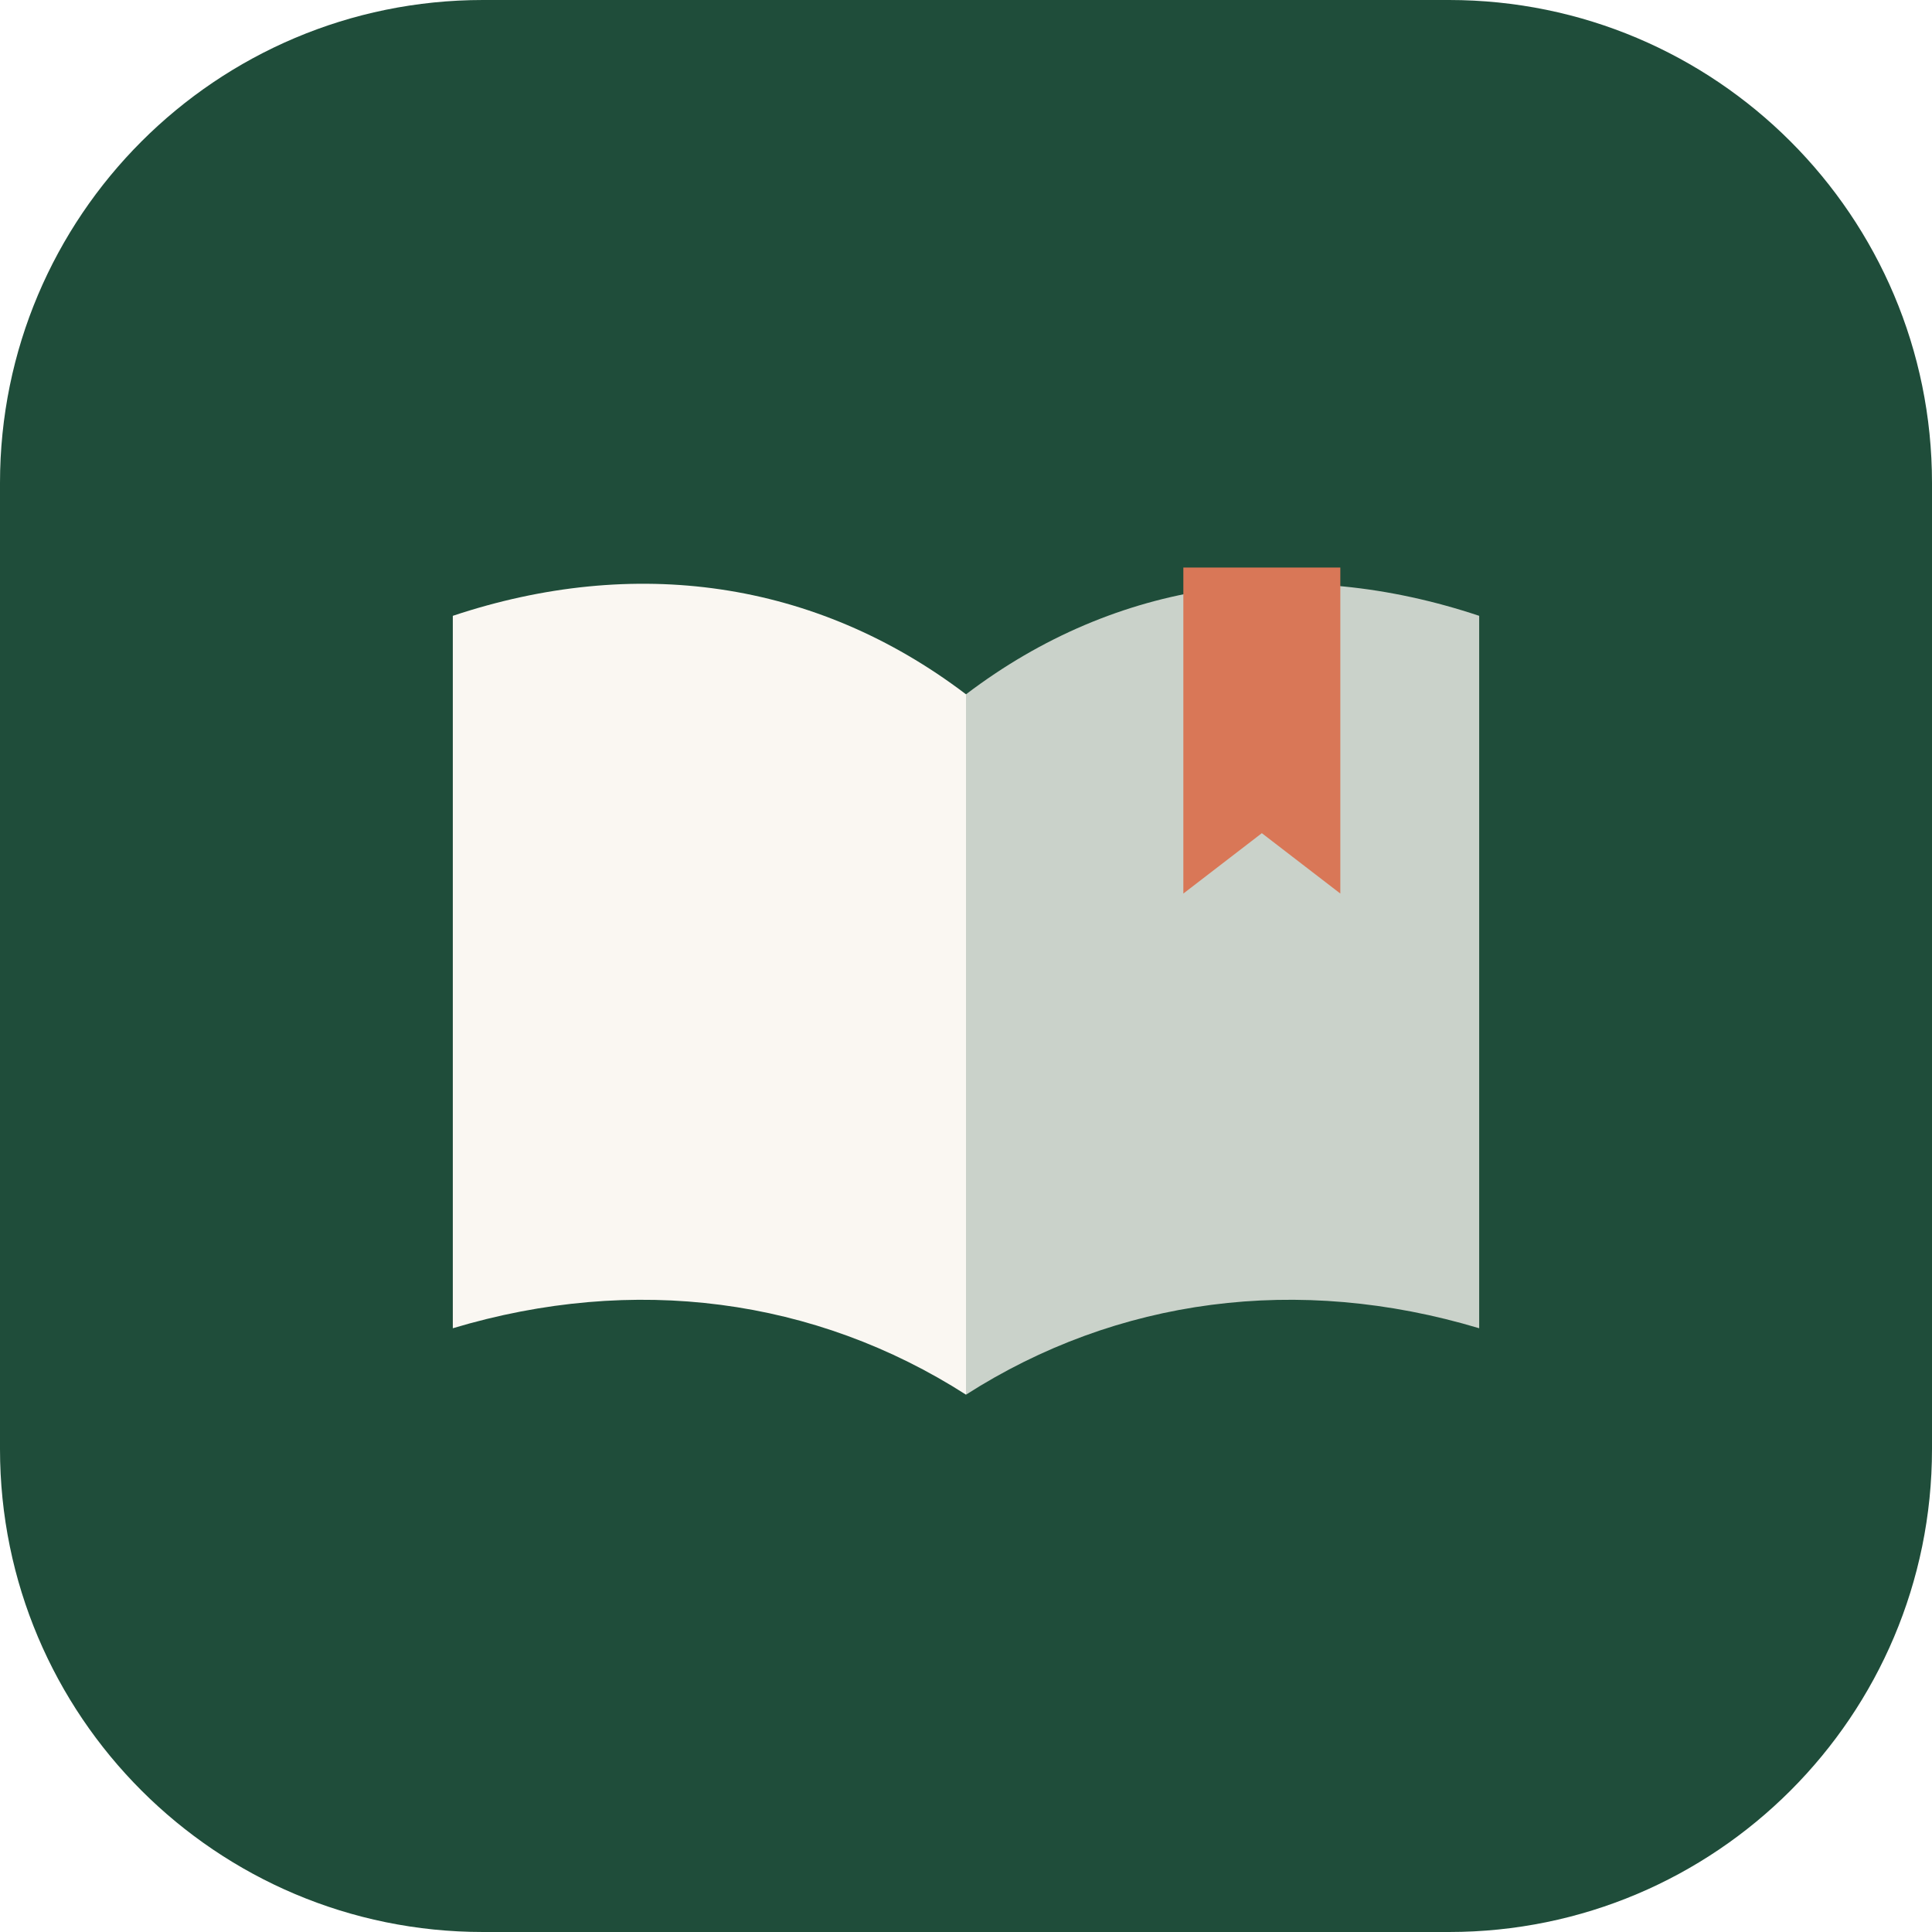
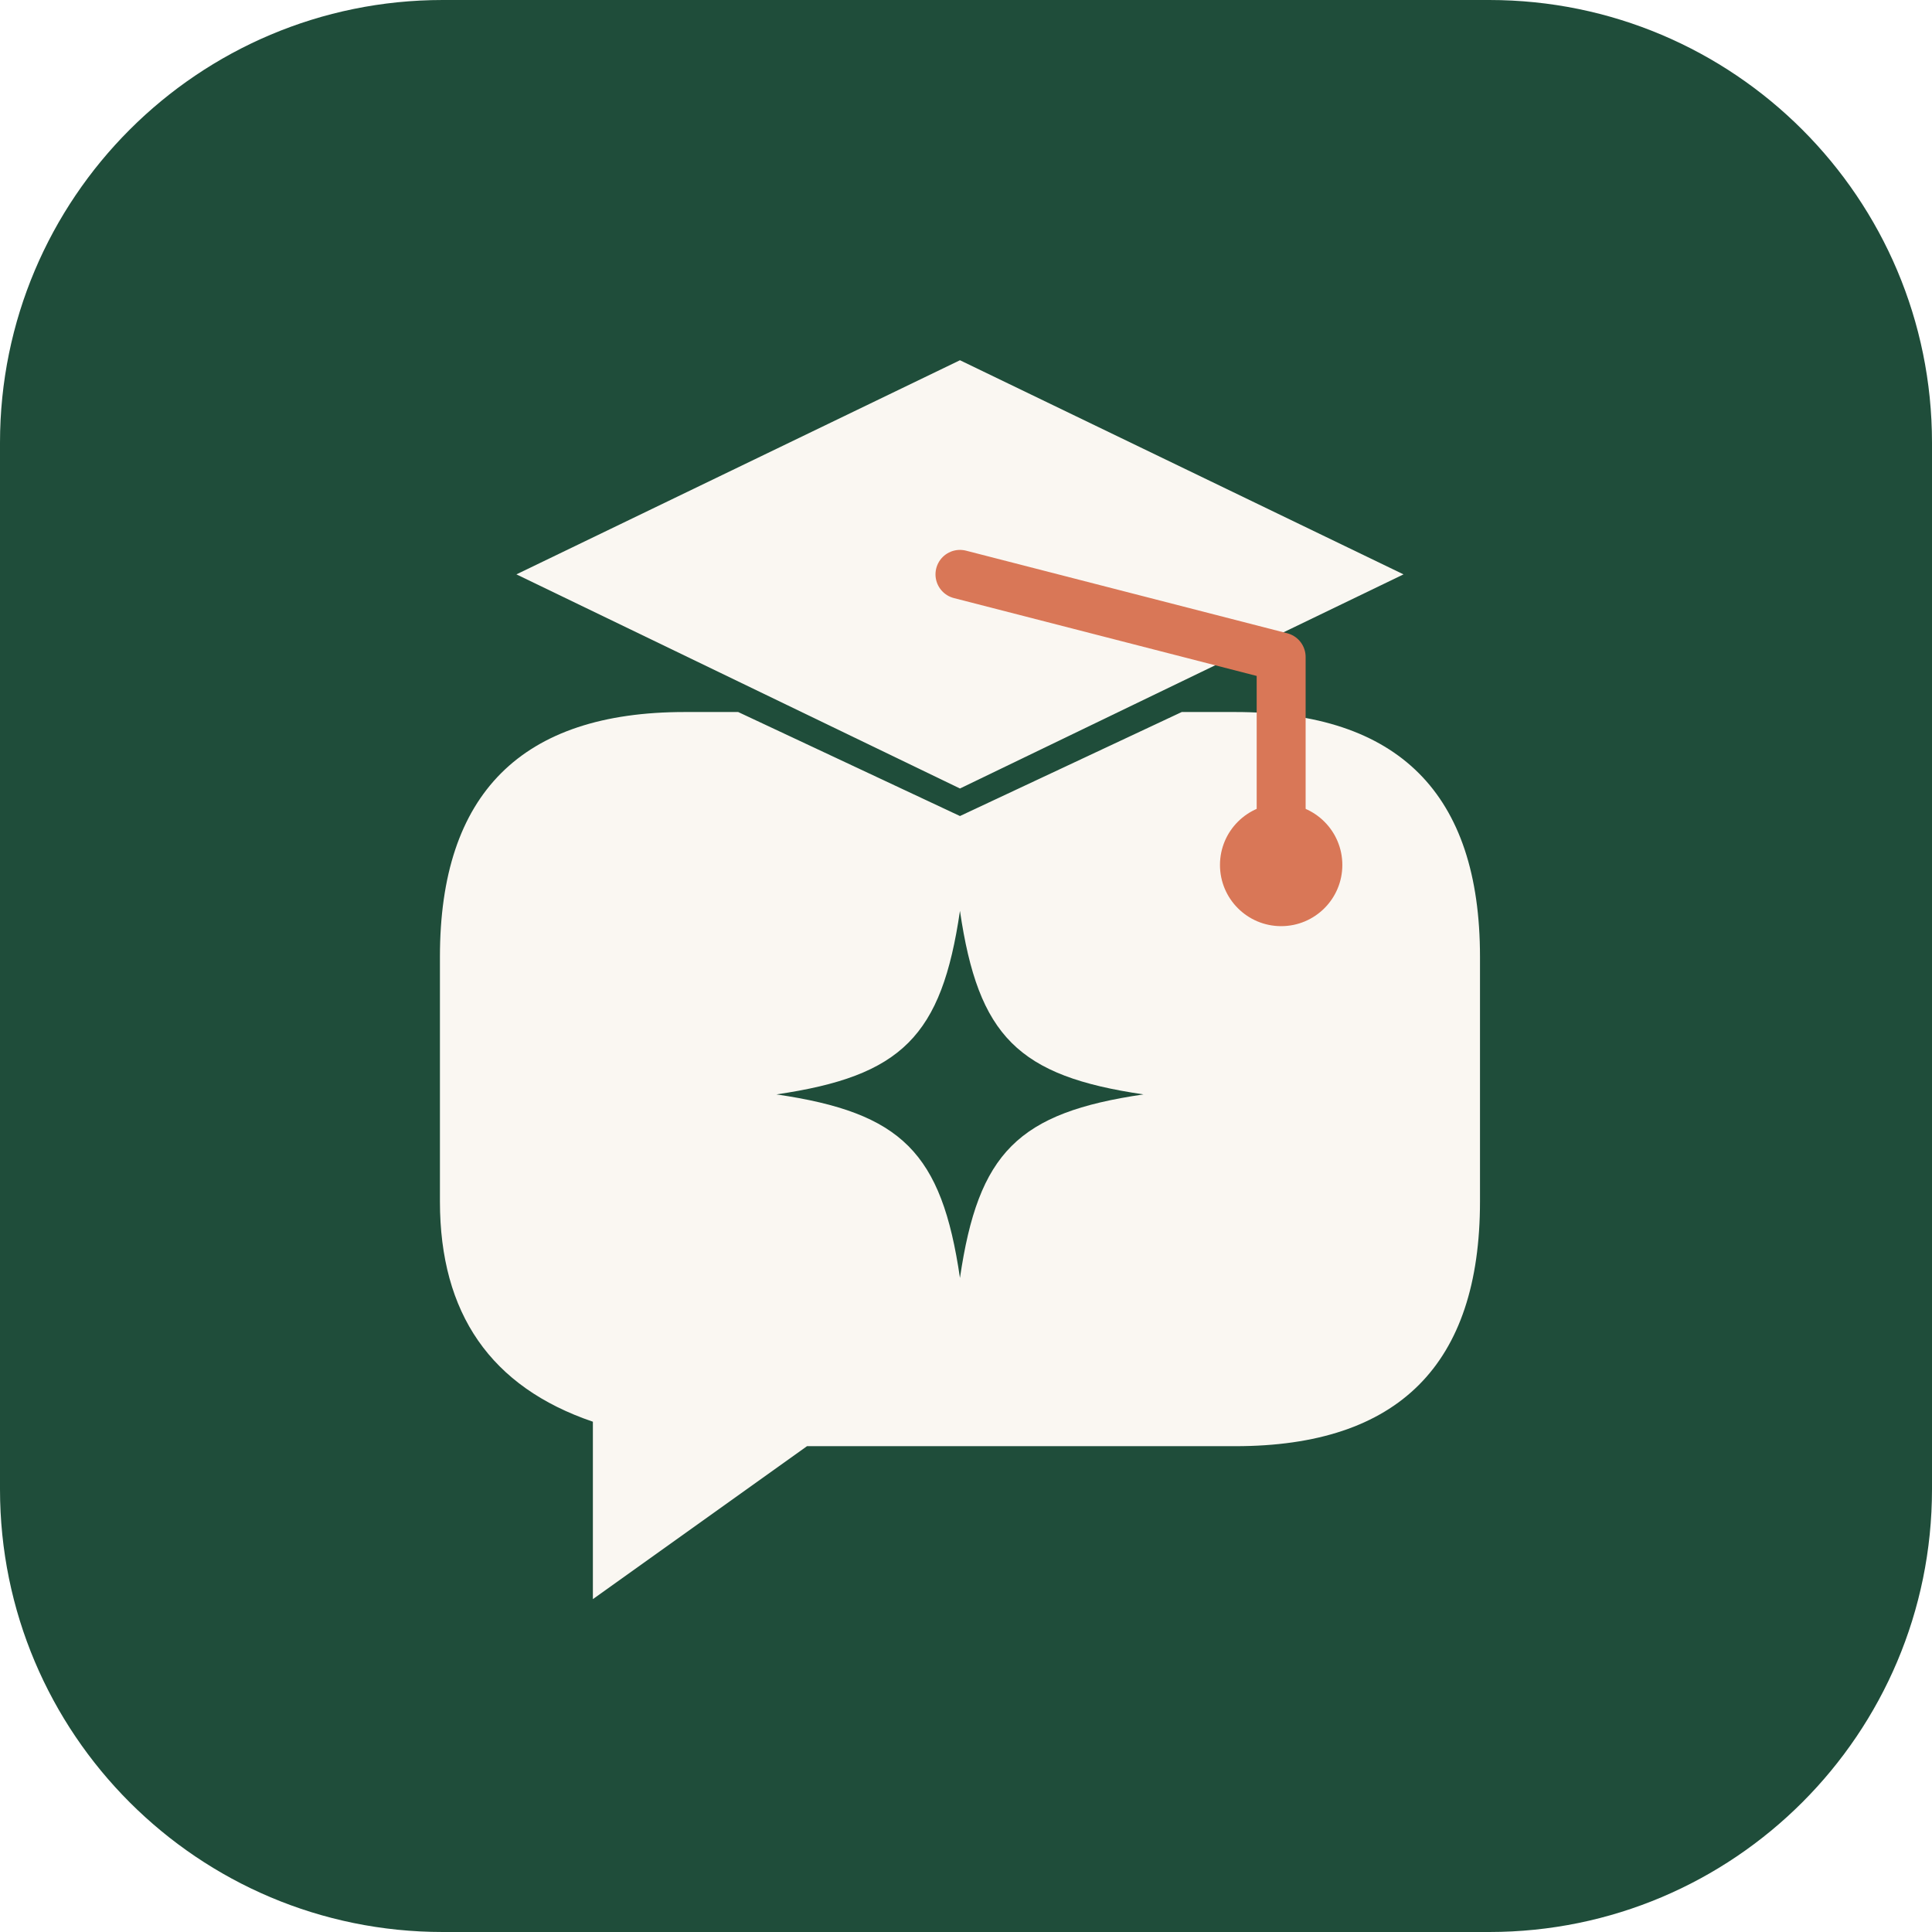
- <svg xmlns="http://www.w3.org/2000/svg" viewBox="0 0 32 32">
-   <rect width="32" height="32" rx="8" fill="#1F4D3A" />
-   <path d="M7.5 10.2c3-1 6-.6 8.5 1.3v11.6c-2.5-1.6-5.5-2-8.5-1.1z" fill="#FAF7F2" />
-   <path d="M24.5 10.2c-3-1-6-.6-8.5 1.3v11.6c2.5-1.6 5.5-2 8.5-1.1z" fill="#FAF7F2" opacity="0.78" />
-   <path d="M19.6 9.4h2.6v5.4l-1.3-1-1.3 1z" fill="#D97757" />
+ <svg xmlns="http://www.w3.org/2000/svg" viewBox="0 0 48 48">
+   <rect width="48" height="48" rx="11" fill="#1F4D3A" />
+   <g transform="translate(5.61 5.53) scale(0.76)">
+     <path d="M15 16H16.75L24 19.4 31.25 16H33Q41 16 41 24V32Q41 40 33 40H19L12 45V39.2Q7 37.5 7 32V24Q7 16 15 16Z" fill="#FAF7F2" />
+     <path d="M24 4.5 38.5 11.5 24 18.5 9.5 11.5Z" fill="#FAF7F2" />
+     <path d="M24 11.5 34.5 14.2V19.5" fill="none" stroke="#D97757" stroke-width="1.6" stroke-linecap="round" stroke-linejoin="round" />
+     <circle cx="34.5" cy="21" r="2" fill="#D97757" />
+     <path d="M24 22.5C24.6 26.6 25.9 27.9 30 28.5 25.9 29.1 24.6 30.4 24 34.5 23.4 30.4 22.1 29.1 18 28.5 22.1 27.9 23.4 26.6 24 22.5Z" fill="#1F4D3A" />
+   </g>
</svg>
